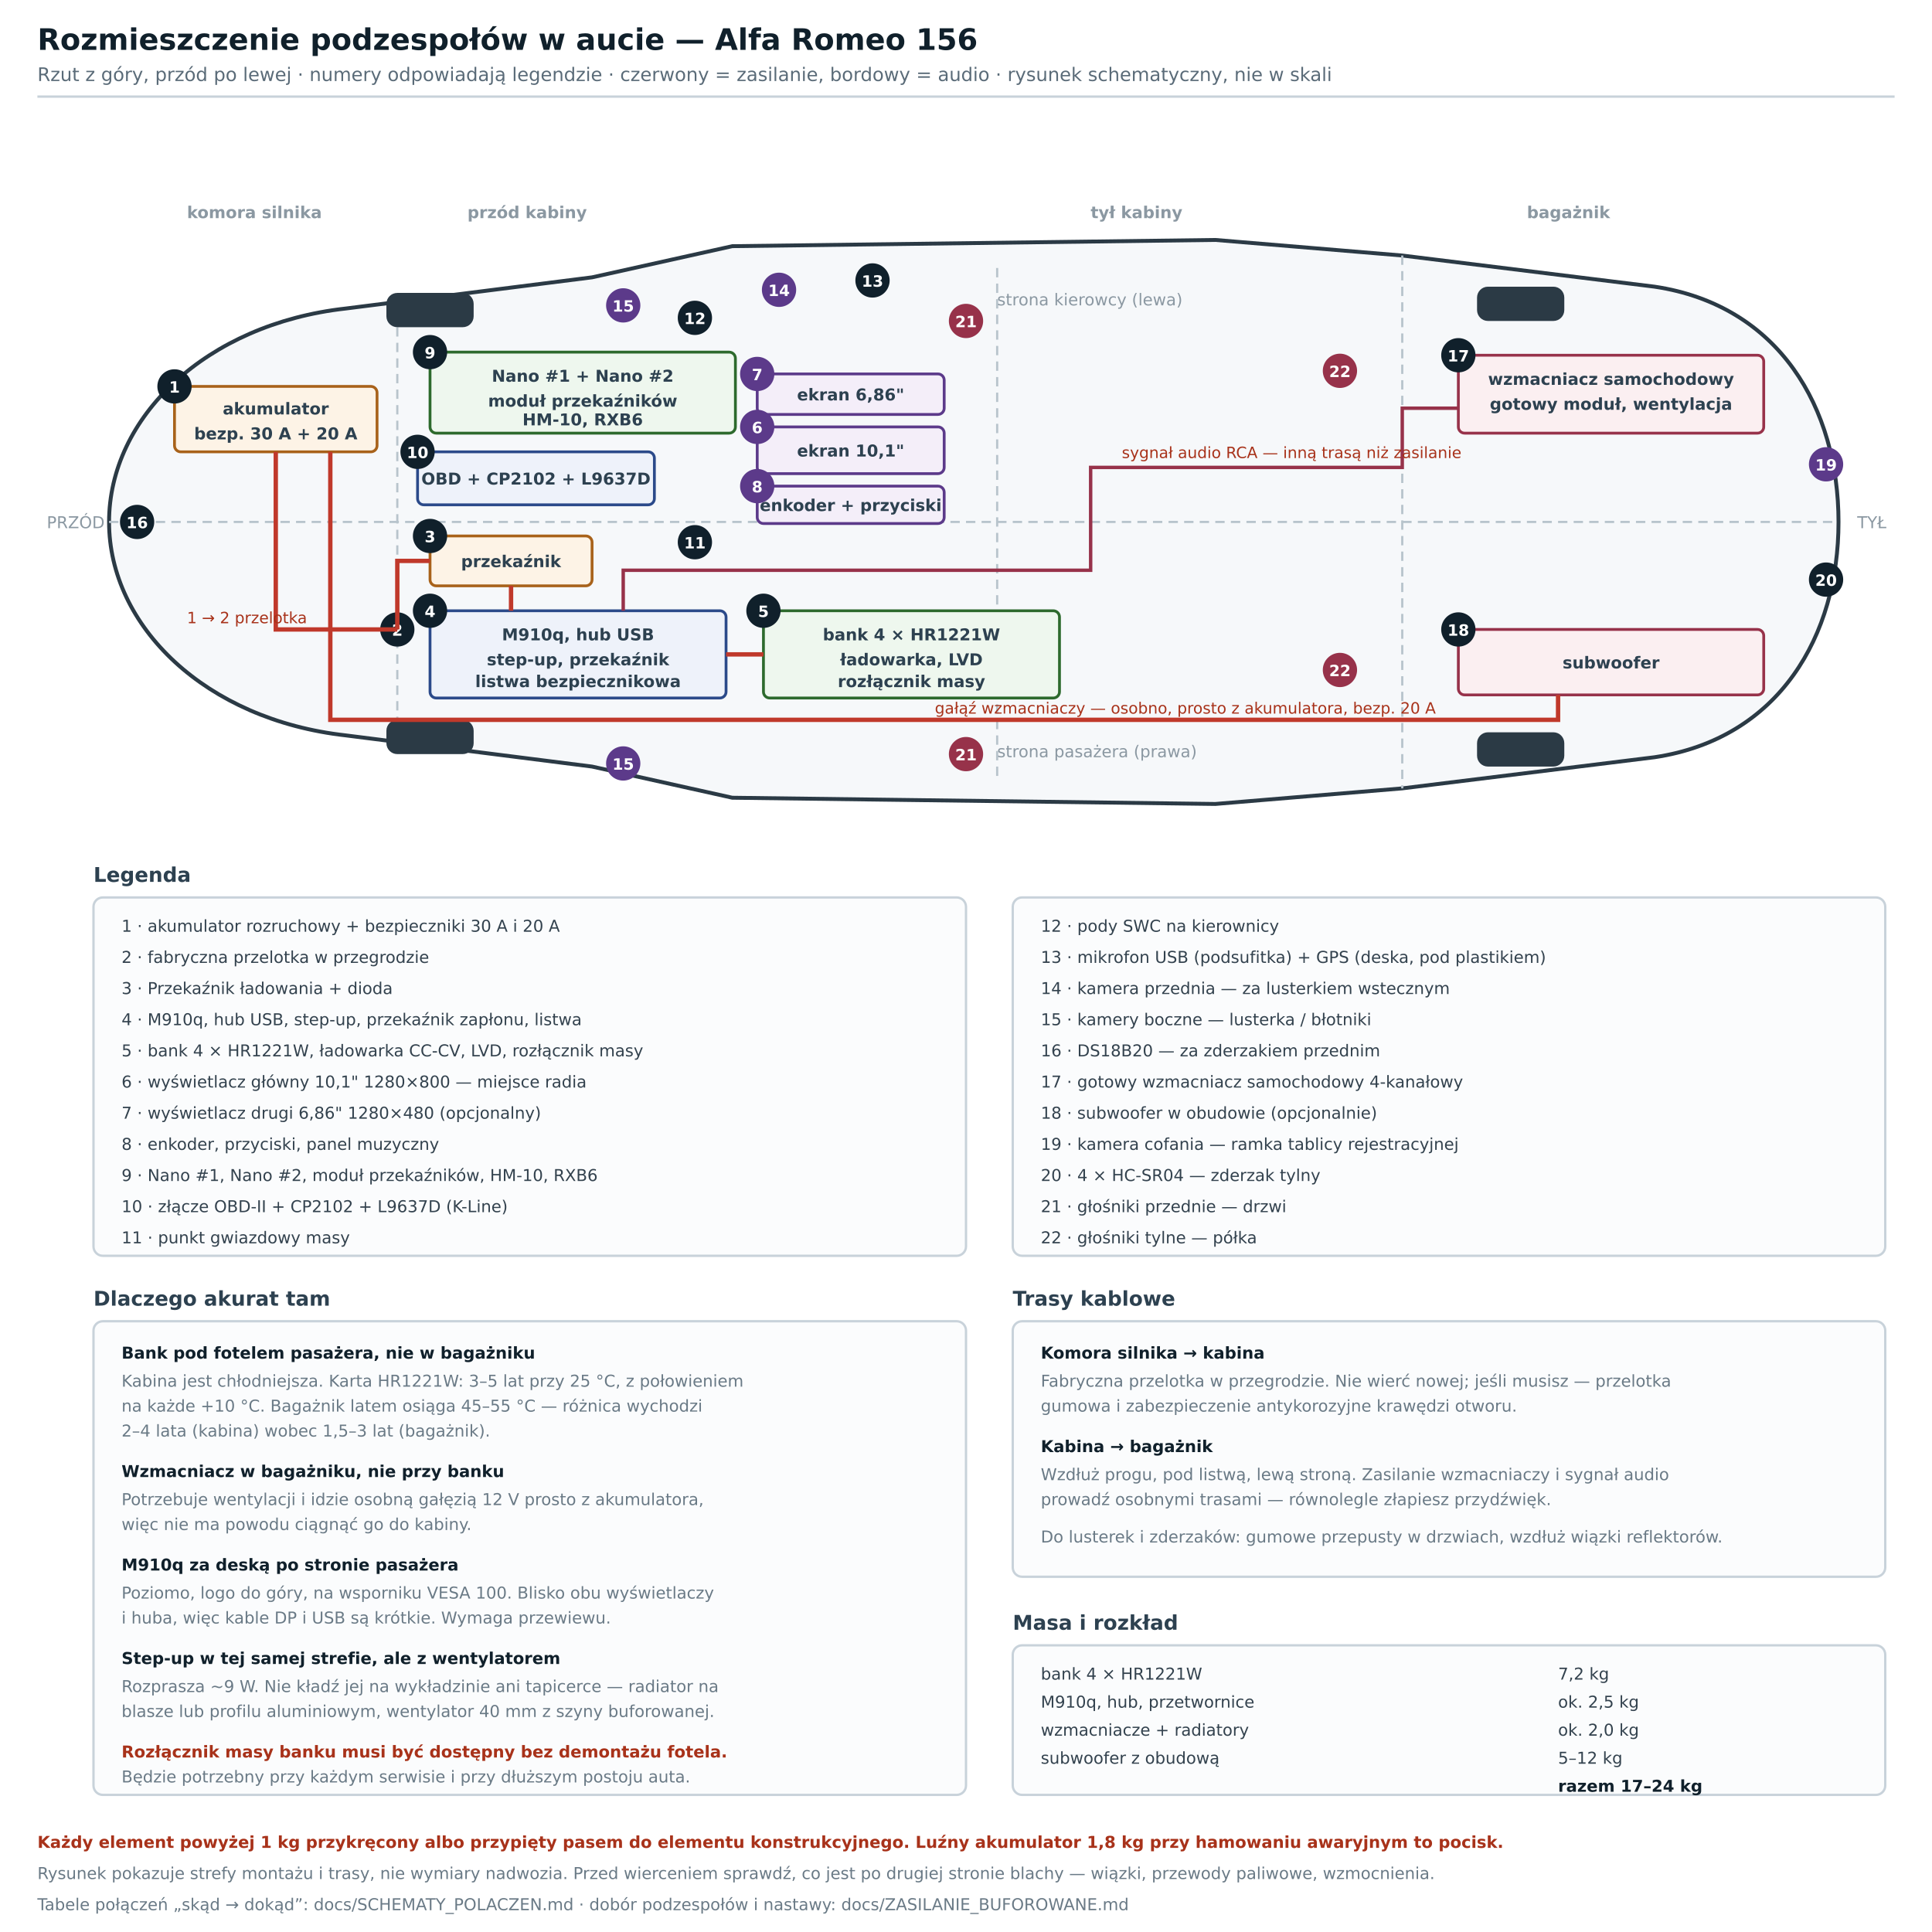
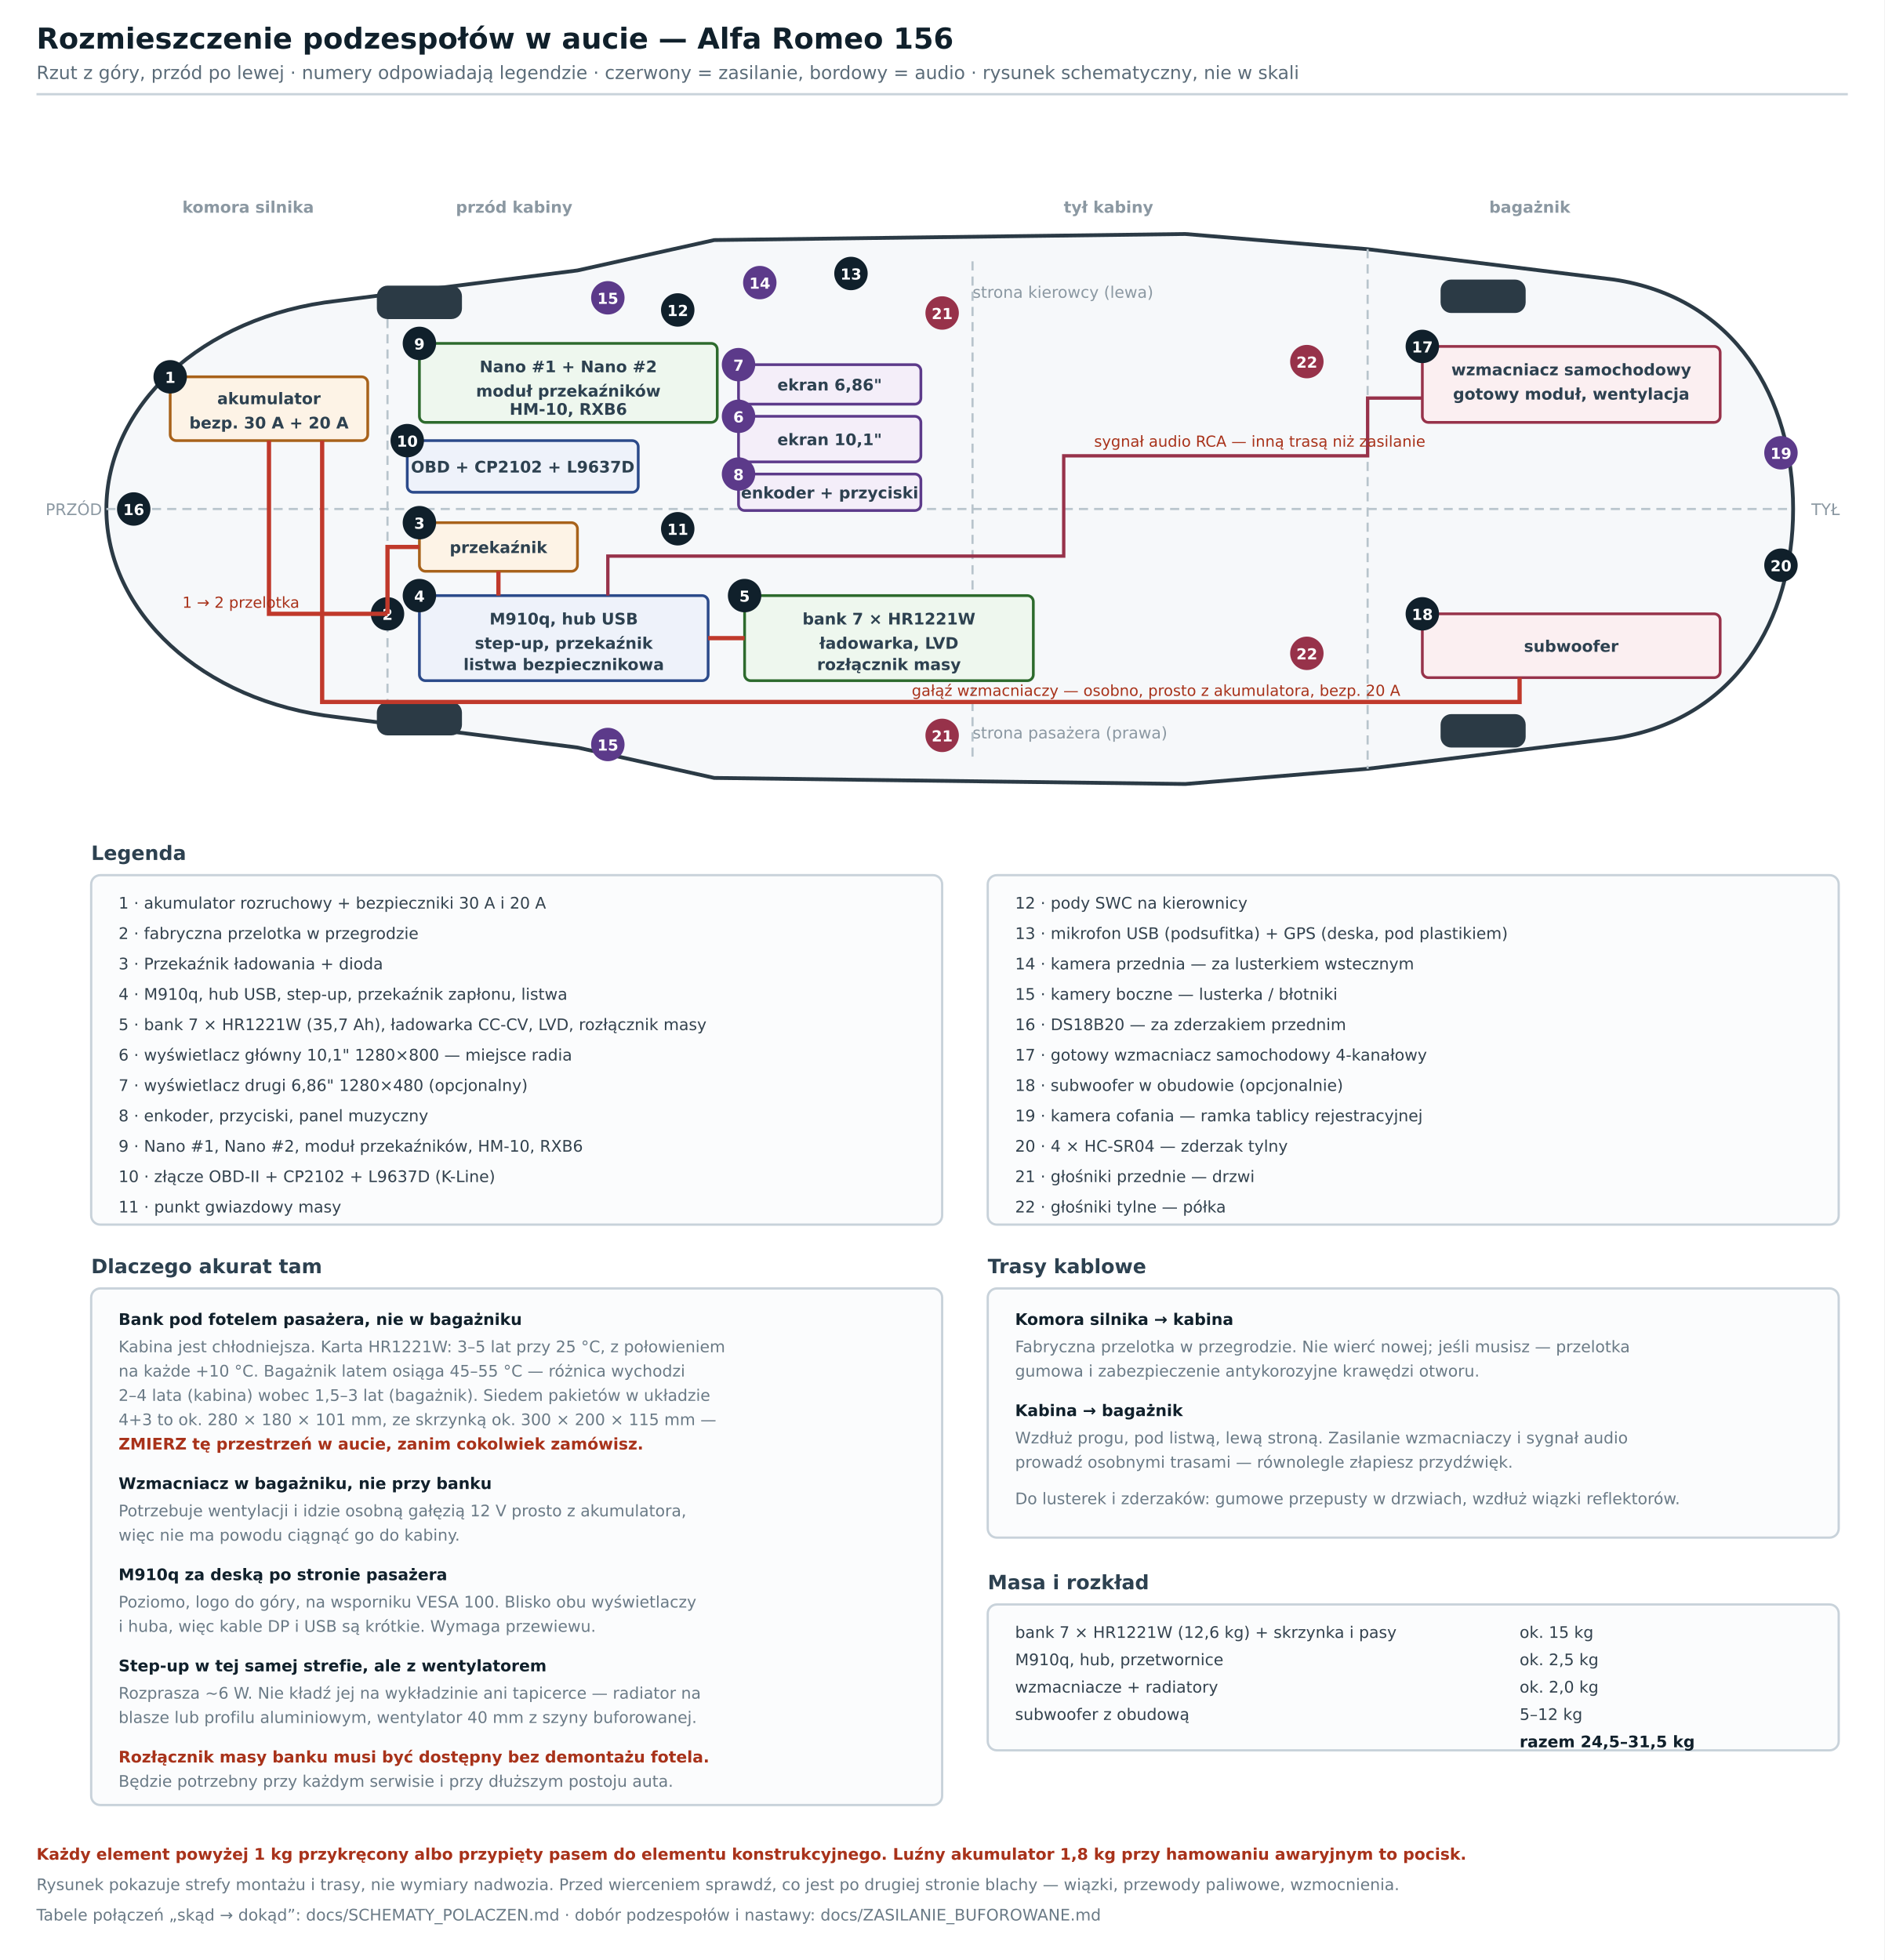
- <svg xmlns="http://www.w3.org/2000/svg" width="1240" height="1240" viewBox="0 0 1240 1240" font-family="DejaVu Sans, Verdana, sans-serif">
+ <svg xmlns="http://www.w3.org/2000/svg" width="1240" height="1290" viewBox="0 0 1240 1290" font-family="DejaVu Sans, Verdana, sans-serif">
  <style>
    .bg    { fill: #ffffff; }
    .body  { fill: #f6f8fa; stroke: #2b3a45; stroke-width: 2.5; }
    .div   { stroke: #b8c4cc; stroke-width: 1.4; fill: none; stroke-dasharray: 6 4; }
    .zoneA { fill: #eef7ee; stroke: #2d6a2d; stroke-width: 1.8; rx: 4; }
    .zoneB { fill: #eef2fa; stroke: #2b4a8a; stroke-width: 1.8; rx: 4; }
    .zoneC { fill: #fbeff1; stroke: #97324a; stroke-width: 1.8; rx: 4; }
    .zoneS { fill: #fdf3e6; stroke: #a8621a; stroke-width: 1.8; rx: 4; }
    .zoneV { fill: #f4eef9; stroke: #5c3a8a; stroke-width: 1.8; rx: 4; }
    .pin   { fill: #10202b; }
    .pinV  { fill: #5c3a8a; }
    .pinC  { fill: #97324a; }
    .pinT  { font-size: 10px; font-weight: bold; fill: #ffffff; text-anchor: middle; }
    .route { stroke: #c0392b; stroke-width: 2.8; fill: none; }
    .routeA{ stroke: #97324a; stroke-width: 2.2; fill: none; }
    .ttl   { font-size: 19px; font-weight: bold; fill: #10202b; }
    .sub   { font-size: 12px; fill: #5a6b78; }
    .zt    { font-size: 10.5px; font-weight: bold; fill: #2d4150; text-anchor: middle; }
    .ax    { font-size: 10.5px; fill: #8b98a2; }
    .axb   { font-size: 10.5px; font-weight: bold; fill: #8b98a2; }
    .sec   { font-size: 13px; font-weight: bold; fill: #2d4150; }
    .tb    { font-size: 10.5px; font-weight: bold; fill: #10202b; }
    .tl    { font-size: 10.5px; fill: #33424e; }
    .note  { font-size: 10.5px; fill: #6a7a86; }
    .warn  { font-size: 10.5px; font-weight: bold; fill: #a8321a; }
    .rl    { font-size: 10px; fill: #a8321a; }
  </style>
-   <rect class="bg" x="0" y="0" width="1240" height="1240" />
+   <rect class="bg" x="0" y="0" width="1240" height="1290" />
  <text class="ttl" x="24" y="32">Rozmieszczenie podzespołów w aucie — Alfa Romeo 156</text>
  <text class="sub" x="24" y="52">Rzut z góry, przód po lewej · numery odpowiadają legendzie · czerwony = zasilanie, bordowy = audio · rysunek schematyczny, nie w skali</text>
  <line x1="24" y1="62" x2="1216" y2="62" stroke="#c8d2da" stroke-width="1.5" />
  <path class="body" d="M70 335       C 70 268, 132 208, 222 198       L 380 178 L 470 158 L 780 154 L 900 164       L 1062 184 C 1142 196, 1180 262, 1180 335       C 1180 408, 1142 474, 1062 486       L 900 506 L 780 516 L 470 512 L 380 492 L 222 472       C 132 462, 70 402, 70 335 Z" />
  <path class="div" d="M255 200 L255 470" />
  <path class="div" d="M640 172 L640 498" />
  <path class="div" d="M900 164 L900 506" />
  <path class="div" d="M70 335 L1180 335" />
  <rect x="248" y="188" width="56" height="22" rx="7" fill="#2b3a45" />
  <rect x="248" y="462" width="56" height="22" rx="7" fill="#2b3a45" />
  <rect x="948" y="184" width="56" height="22" rx="7" fill="#2b3a45" />
  <rect x="948" y="470" width="56" height="22" rx="7" fill="#2b3a45" />
  <text class="axb" x="120" y="140">komora silnika</text>
  <text class="axb" x="300" y="140">przód kabiny</text>
  <text class="axb" x="700" y="140">tył kabiny</text>
  <text class="axb" x="980" y="140">bagażnik</text>
  <text class="ax" x="30" y="339">PRZÓD</text>
  <text class="ax" x="1192" y="339">TYŁ</text>
  <text class="ax" x="640" y="196">strona kierowcy (lewa)</text>
  <text class="ax" x="640" y="486">strona pasażera (prawa)</text>
  <rect class="zoneS" x="112" y="248" width="130" height="42" />
  <text class="zt" x="177" y="266">akumulator</text>
  <text class="zt" x="177" y="282">bezp. 30 A + 20 A</text>
  <circle class="pin" cx="112" cy="248" r="11" />
  <text class="pinT" x="112" y="252">1</text>
  <circle class="pin" cx="88" cy="335" r="11" />
  <text class="pinT" x="88" y="339">16</text>
  <circle class="pin" cx="255" cy="404" r="11" />
  <text class="pinT" x="255" y="408">2</text>
  <rect class="zoneA" x="276" y="226" width="196" height="52" />
  <text class="zt" x="374" y="245">Nano #1 + Nano #2</text>
  <text class="zt" x="374" y="261">moduł przekaźników</text>
  <text class="zt" x="374" y="273">HM-10, RXB6</text>
  <circle class="pin" cx="276" cy="226" r="11" />
  <text class="pinT" x="276" y="230">9</text>
  <rect class="zoneB" x="268" y="290" width="152" height="34" />
  <text class="zt" x="344" y="311">OBD + CP2102 + L9637D</text>
  <circle class="pin" cx="268" cy="290" r="11" />
  <text class="pinT" x="268" y="294">10</text>
  <rect class="zoneS" x="276" y="344" width="104" height="32" />
  <text class="zt" x="328" y="364">przekaźnik</text>
  <circle class="pin" cx="276" cy="344" r="11" />
  <text class="pinT" x="276" y="348">3</text>
  <rect class="zoneB" x="276" y="392" width="190" height="56" />
  <text class="zt" x="371" y="411">M910q, hub USB</text>
  <text class="zt" x="371" y="427">step-up, przekaźnik</text>
  <text class="zt" x="371" y="441">listwa bezpiecznikowa</text>
  <circle class="pin" cx="276" cy="392" r="11" />
  <text class="pinT" x="276" y="396">4</text>
  <rect class="zoneA" x="490" y="392" width="190" height="56" />
-   <text class="zt" x="585" y="411">bank 4 × HR1221W</text>
+   <text class="zt" x="585" y="411">bank 7 × HR1221W</text>
  <text class="zt" x="585" y="427">ładowarka, LVD</text>
  <text class="zt" x="585" y="441">rozłącznik masy</text>
  <circle class="pin" cx="490" cy="392" r="11" />
  <text class="pinT" x="490" y="396">5</text>
  <rect class="zoneV" x="486" y="240" width="120" height="26" />
  <text class="zt" x="546" y="257">ekran 6,86"</text>
  <circle class="pinV" cx="486" cy="240" r="11" />
  <text class="pinT" x="486" y="244">7</text>
  <rect class="zoneV" x="486" y="274" width="120" height="30" />
  <text class="zt" x="546" y="293">ekran 10,1"</text>
  <circle class="pinV" cx="486" cy="274" r="11" />
  <text class="pinT" x="486" y="278">6</text>
  <rect class="zoneV" x="486" y="312" width="120" height="24" />
  <text class="zt" x="546" y="328">enkoder + przyciski</text>
  <circle class="pinV" cx="486" cy="312" r="11" />
  <text class="pinT" x="486" y="316">8</text>
  <circle class="pin" cx="446" cy="348" r="11" />
  <text class="pinT" x="446" y="352">11</text>
  <circle class="pinV" cx="400" cy="196" r="11" />
  <text class="pinT" x="400" y="200">15</text>
  <circle class="pinV" cx="400" cy="490" r="11" />
  <text class="pinT" x="400" y="494">15</text>
  <circle class="pin" cx="446" cy="204" r="11" />
  <text class="pinT" x="446" y="208">12</text>
  <circle class="pinV" cx="500" cy="186" r="11" />
  <text class="pinT" x="500" y="190">14</text>
  <circle class="pin" cx="560" cy="180" r="11" />
  <text class="pinT" x="560" y="184">13</text>
  <circle class="pinC" cx="620" cy="206" r="11" />
  <text class="pinT" x="620" y="210">21</text>
  <circle class="pinC" cx="620" cy="484" r="11" />
  <text class="pinT" x="620" y="488">21</text>
  <circle class="pinC" cx="860" cy="238" r="11" />
  <text class="pinT" x="860" y="242">22</text>
  <circle class="pinC" cx="860" cy="430" r="11" />
  <text class="pinT" x="860" y="434">22</text>
  <rect class="zoneC" x="936" y="228" width="196" height="50" />
  <text class="zt" x="1034" y="247">wzmacniacz samochodowy</text>
  <text class="zt" x="1034" y="263">gotowy moduł, wentylacja</text>
  <circle class="pin" cx="936" cy="228" r="11" />
  <text class="pinT" x="936" y="232">17</text>
  <rect class="zoneC" x="936" y="404" width="196" height="42" />
  <text class="zt" x="1034" y="429">subwoofer</text>
  <circle class="pin" cx="936" cy="404" r="11" />
  <text class="pinT" x="936" y="408">18</text>
  <circle class="pinV" cx="1172" cy="298" r="11" />
  <text class="pinT" x="1172" y="302">19</text>
  <circle class="pin" cx="1172" cy="372" r="11" />
  <text class="pinT" x="1172" y="376">20</text>
  <path class="route" d="M177 290 L177 404 L255 404" />
  <path class="route" d="M255 404 L255 360 L276 360" />
  <path class="route" d="M328 376 L328 392" />
  <path class="route" d="M466 420 L490 420" />
  <text class="rl" x="120" y="400">1 → 2 przelotka</text>
  <path class="route" d="M212 290 L212 462 L1000 462 L1000 446" />
  <text class="rl" x="600" y="458">gałąź wzmacniaczy — osobno, prosto z akumulatora, bezp. 20 A</text>
  <path class="routeA" d="M400 392 L400 366 L700 366 L700 300 L900 300 L900 262 L936 262" />
  <text class="rl" x="720" y="294">sygnał audio RCA — inną trasą niż zasilanie</text>
  <text class="sec" x="60" y="566">Legenda</text>
  <rect x="60" y="576" width="560" height="230" fill="#fbfcfd" stroke="#c8d2da" stroke-width="1.5" rx="6" />
  <text class="tl" x="78" y="598">1 · akumulator rozruchowy + bezpieczniki 30 A i 20 A</text>
  <text class="tl" x="78" y="618">2 · fabryczna przelotka w przegrodzie</text>
  <text class="tl" x="78" y="638">3 · Przekaźnik ładowania + dioda</text>
  <text class="tl" x="78" y="658">4 · M910q, hub USB, step-up, przekaźnik zapłonu, listwa</text>
-   <text class="tl" x="78" y="678">5 · bank 4 × HR1221W, ładowarka CC-CV, LVD, rozłącznik masy</text>
+   <text class="tl" x="78" y="678">5 · bank 7 × HR1221W (35,7 Ah), ładowarka CC-CV, LVD, rozłącznik masy</text>
  <text class="tl" x="78" y="698">6 · wyświetlacz główny 10,1" 1280×800 — miejsce radia</text>
  <text class="tl" x="78" y="718">7 · wyświetlacz drugi 6,86" 1280×480 (opcjonalny)</text>
  <text class="tl" x="78" y="738">8 · enkoder, przyciski, panel muzyczny</text>
  <text class="tl" x="78" y="758">9 · Nano #1, Nano #2, moduł przekaźników, HM-10, RXB6</text>
  <text class="tl" x="78" y="778">10 · złącze OBD-II + CP2102 + L9637D (K-Line)</text>
  <text class="tl" x="78" y="798">11 · punkt gwiazdowy masy</text>
  <rect x="650" y="576" width="560" height="230" fill="#fbfcfd" stroke="#c8d2da" stroke-width="1.5" rx="6" />
  <text class="tl" x="668" y="598">12 · pody SWC na kierownicy</text>
  <text class="tl" x="668" y="618">13 · mikrofon USB (podsufitka) + GPS (deska, pod plastikiem)</text>
  <text class="tl" x="668" y="638">14 · kamera przednia — za lusterkiem wstecznym</text>
  <text class="tl" x="668" y="658">15 · kamery boczne — lusterka / błotniki</text>
  <text class="tl" x="668" y="678">16 · DS18B20 — za zderzakiem przednim</text>
  <text class="tl" x="668" y="698">17 · gotowy wzmacniacz samochodowy 4-kanałowy</text>
  <text class="tl" x="668" y="718">18 · subwoofer w obudowie (opcjonalnie)</text>
  <text class="tl" x="668" y="738">19 · kamera cofania — ramka tablicy rejestracyjnej</text>
  <text class="tl" x="668" y="758">20 · 4 × HC-SR04 — zderzak tylny</text>
  <text class="tl" x="668" y="778">21 · głośniki przednie — drzwi</text>
  <text class="tl" x="668" y="798">22 · głośniki tylne — półka</text>
  <text class="sec" x="60" y="838">Dlaczego akurat tam</text>
-   <rect x="60" y="848" width="560" height="304" fill="#fbfcfd" stroke="#c8d2da" stroke-width="1.5" rx="6" />
+   <rect x="60" y="848" width="560" height="340" fill="#fbfcfd" stroke="#c8d2da" stroke-width="1.5" rx="6" />
  <text class="tb" x="78" y="872">Bank pod fotelem pasażera, nie w bagażniku</text>
  <text class="note" x="78" y="890">Kabina jest chłodniejsza. Karta HR1221W: 3–5 lat przy 25 °C, z połowieniem</text>
  <text class="note" x="78" y="906">na każde +10 °C. Bagażnik latem osiąga 45–55 °C — różnica wychodzi</text>
-   <text class="note" x="78" y="922">2–4 lata (kabina) wobec 1,5–3 lat (bagażnik).</text>
-   <text class="tb" x="78" y="948">Wzmacniacz w bagażniku, nie przy banku</text>
-   <text class="note" x="78" y="966">Potrzebuje wentylacji i idzie osobną gałęzią 12 V prosto z akumulatora,</text>
-   <text class="note" x="78" y="982">więc nie ma powodu ciągnąć go do kabiny.</text>
-   <text class="tb" x="78" y="1008">M910q za deską po stronie pasażera</text>
-   <text class="note" x="78" y="1026">Poziomo, logo do góry, na wsporniku VESA 100. Blisko obu wyświetlaczy</text>
-   <text class="note" x="78" y="1042">i huba, więc kable DP i USB są krótkie. Wymaga przewiewu.</text>
-   <text class="tb" x="78" y="1068">Step-up w tej samej strefie, ale z wentylatorem</text>
-   <text class="note" x="78" y="1086">Rozprasza ~9 W. Nie kładź jej na wykładzinie ani tapicerce — radiator na</text>
-   <text class="note" x="78" y="1102">blasze lub profilu aluminiowym, wentylator 40 mm z szyny buforowanej.</text>
-   <text class="warn" x="78" y="1128">Rozłącznik masy banku musi być dostępny bez demontażu fotela.</text>
-   <text class="note" x="78" y="1144">Będzie potrzebny przy każdym serwisie i przy dłuższym postoju auta.</text>
+   <text class="note" x="78" y="922">2–4 lata (kabina) wobec 1,5–3 lat (bagażnik). Siedem pakietów w układzie</text>
+   <text class="note" x="78" y="938">4+3 to ok. 280 × 180 × 101 mm, ze skrzynką ok. 300 × 200 × 115 mm —</text>
+   <text class="warn" x="78" y="954">ZMIERZ tę przestrzeń w aucie, zanim cokolwiek zamówisz.</text>
+   <text class="tb" x="78" y="980">Wzmacniacz w bagażniku, nie przy banku</text>
+   <text class="note" x="78" y="998">Potrzebuje wentylacji i idzie osobną gałęzią 12 V prosto z akumulatora,</text>
+   <text class="note" x="78" y="1014">więc nie ma powodu ciągnąć go do kabiny.</text>
+   <text class="tb" x="78" y="1040">M910q za deską po stronie pasażera</text>
+   <text class="note" x="78" y="1058">Poziomo, logo do góry, na wsporniku VESA 100. Blisko obu wyświetlaczy</text>
+   <text class="note" x="78" y="1074">i huba, więc kable DP i USB są krótkie. Wymaga przewiewu.</text>
+   <text class="tb" x="78" y="1100">Step-up w tej samej strefie, ale z wentylatorem</text>
+   <text class="note" x="78" y="1118">Rozprasza ~6 W. Nie kładź jej na wykładzinie ani tapicerce — radiator na</text>
+   <text class="note" x="78" y="1134">blasze lub profilu aluminiowym, wentylator 40 mm z szyny buforowanej.</text>
+   <text class="warn" x="78" y="1160">Rozłącznik masy banku musi być dostępny bez demontażu fotela.</text>
+   <text class="note" x="78" y="1176">Będzie potrzebny przy każdym serwisie i przy dłuższym postoju auta.</text>
  <text class="sec" x="650" y="838">Trasy kablowe</text>
  <rect x="650" y="848" width="560" height="164" fill="#fbfcfd" stroke="#c8d2da" stroke-width="1.5" rx="6" />
  <text class="tb" x="668" y="872">Komora silnika → kabina</text>
  <text class="note" x="668" y="890">Fabryczna przelotka w przegrodzie. Nie wierć nowej; jeśli musisz — przelotka</text>
  <text class="note" x="668" y="906">gumowa i zabezpieczenie antykorozyjne krawędzi otworu.</text>
  <text class="tb" x="668" y="932">Kabina → bagażnik</text>
  <text class="note" x="668" y="950">Wzdłuż progu, pod listwą, lewą stroną. Zasilanie wzmacniaczy i sygnał audio</text>
  <text class="note" x="668" y="966">prowadź osobnymi trasami — równolegle złapiesz przydźwięk.</text>
  <text class="note" x="668" y="990">Do lusterek i zderzaków: gumowe przepusty w drzwiach, wzdłuż wiązki reflektorów.</text>
  <text class="sec" x="650" y="1046">Masa i rozkład</text>
  <rect x="650" y="1056" width="560" height="96" fill="#fbfcfd" stroke="#c8d2da" stroke-width="1.5" rx="6" />
-   <text class="tl" x="668" y="1078">bank 4 × HR1221W</text>
-   <text class="tl" x="1000" y="1078">7,2 kg</text>
+   <text class="tl" x="668" y="1078">bank 7 × HR1221W (12,6 kg) + skrzynka i pasy</text>
+   <text class="tl" x="1000" y="1078">ok. 15 kg</text>
  <text class="tl" x="668" y="1096">M910q, hub, przetwornice</text>
  <text class="tl" x="1000" y="1096">ok. 2,5 kg</text>
  <text class="tl" x="668" y="1114">wzmacniacze + radiatory</text>
  <text class="tl" x="1000" y="1114">ok. 2,0 kg</text>
  <text class="tl" x="668" y="1132">subwoofer z obudową</text>
  <text class="tl" x="1000" y="1132">5–12 kg</text>
-   <text class="tb" x="1000" y="1150">razem 17–24 kg</text>
-   <text class="warn" x="24" y="1186">Każdy element powyżej 1 kg przykręcony albo przypięty pasem do elementu konstrukcyjnego. Luźny akumulator 1,8 kg przy hamowaniu awaryjnym to pocisk.</text>
-   <text class="note" x="24" y="1206">Rysunek pokazuje strefy montażu i trasy, nie wymiary nadwozia. Przed wierceniem sprawdź, co jest po drugiej stronie blachy — wiązki, przewody paliwowe, wzmocnienia.</text>
-   <text class="note" x="24" y="1226">Tabele połączeń „skąd → dokąd”: docs/SCHEMATY_POLACZEN.md · dobór podzespołów i nastawy: docs/ZASILANIE_BUFOROWANE.md</text>
+   <text class="tb" x="1000" y="1150">razem 24,5–31,5 kg</text>
+   <text class="warn" x="24" y="1224">Każdy element powyżej 1 kg przykręcony albo przypięty pasem do elementu konstrukcyjnego. Luźny akumulator 1,8 kg przy hamowaniu awaryjnym to pocisk.</text>
+   <text class="note" x="24" y="1244">Rysunek pokazuje strefy montażu i trasy, nie wymiary nadwozia. Przed wierceniem sprawdź, co jest po drugiej stronie blachy — wiązki, przewody paliwowe, wzmocnienia.</text>
+   <text class="note" x="24" y="1264">Tabele połączeń „skąd → dokąd”: docs/SCHEMATY_POLACZEN.md · dobór podzespołów i nastawy: docs/ZASILANIE_BUFOROWANE.md</text>
</svg>
